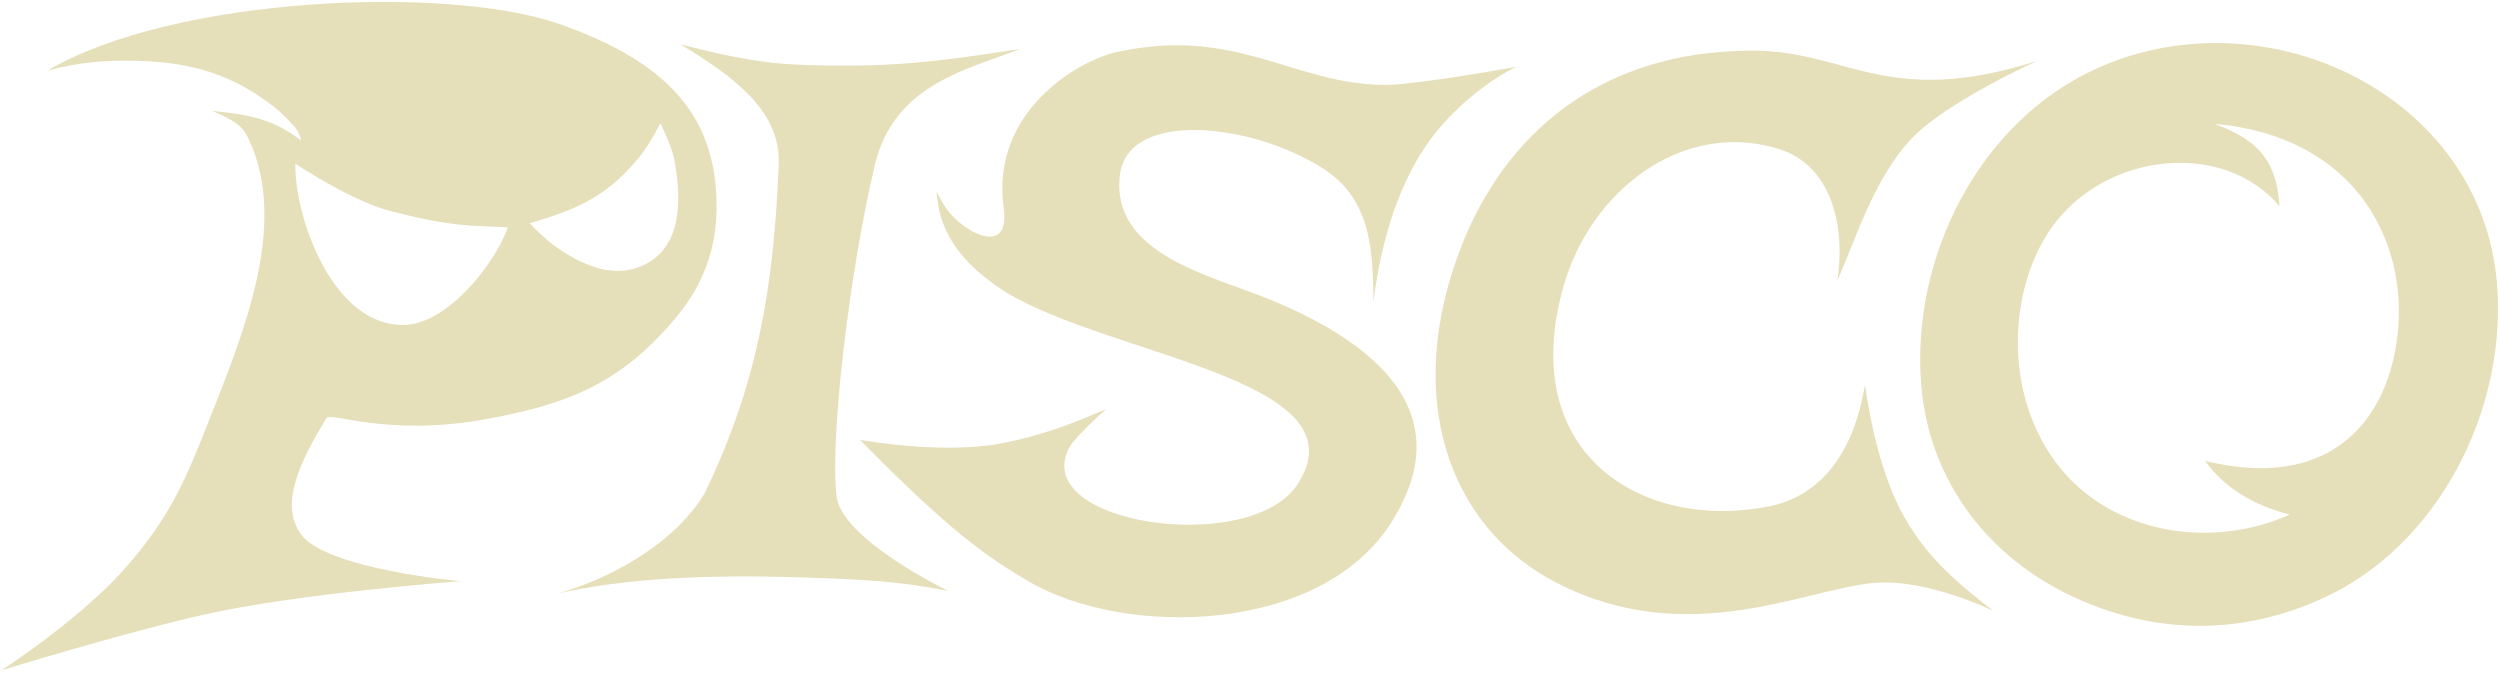
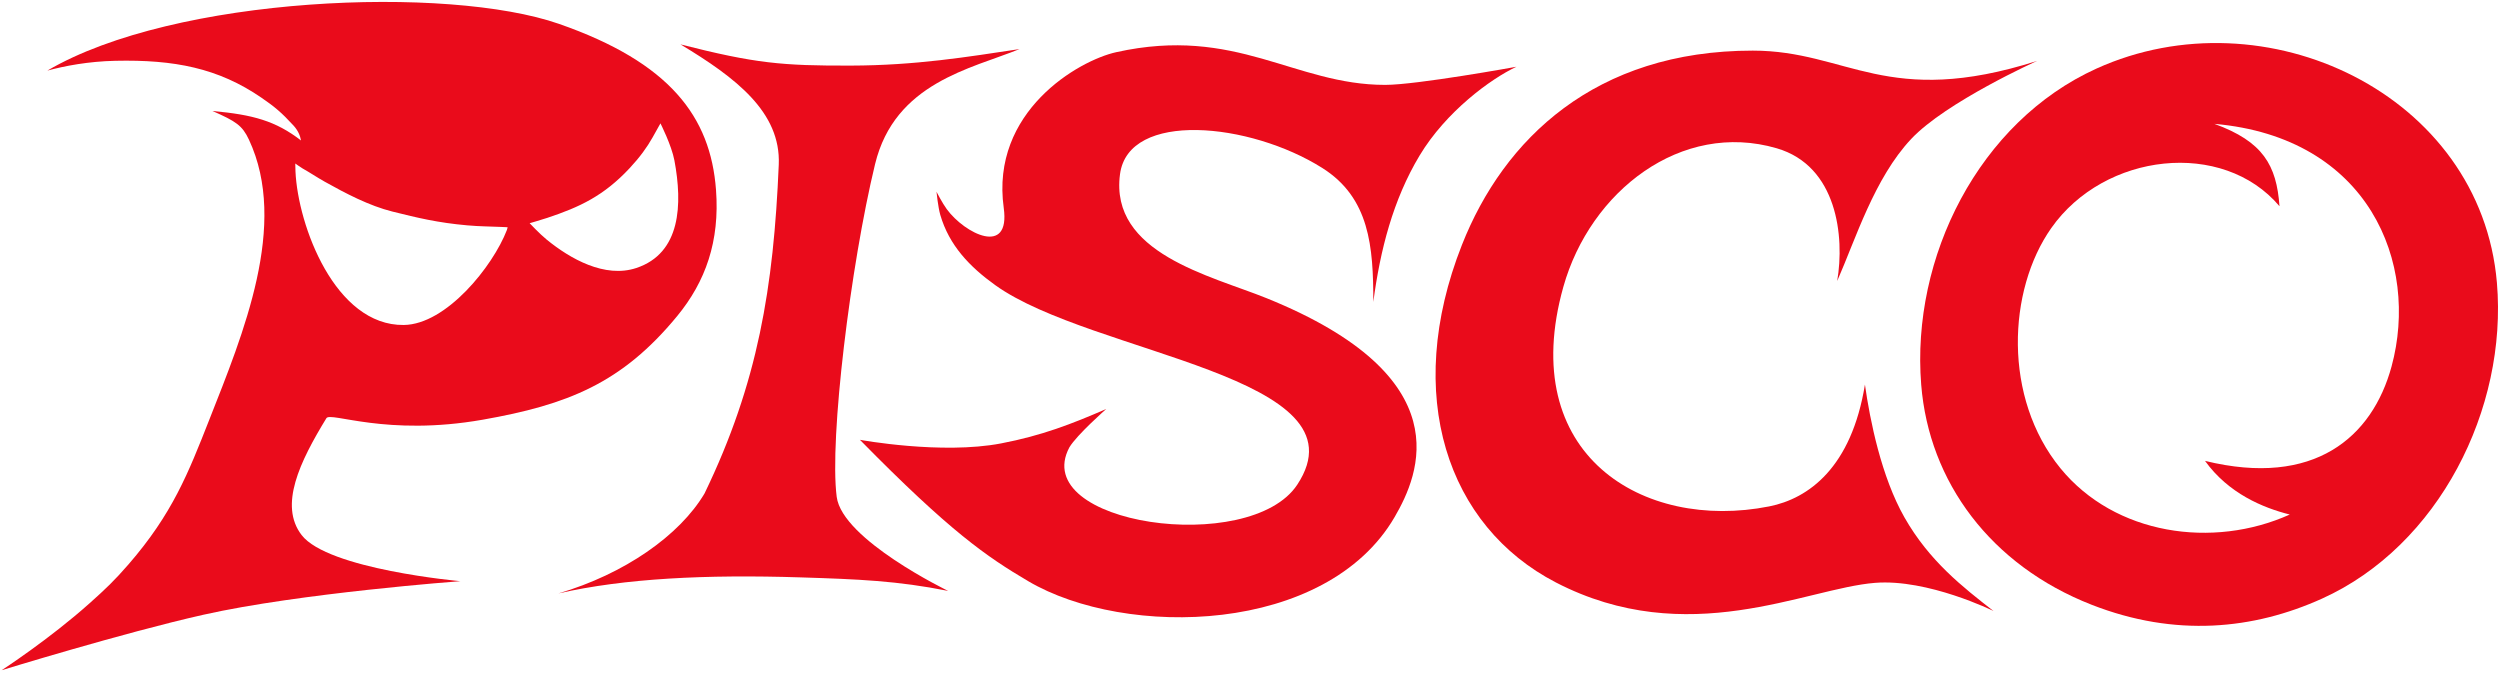
<svg xmlns="http://www.w3.org/2000/svg" width="1488" height="400" viewBox="223 200.75 1488 400">
  <g id="letter-I">
-     <path id="glyph-I" fill-rule="evenodd" clip-rule="evenodd" d="M555.336 553.958C594.5 542.501 627.5 519.501 642.336 494.458C674.248 428.483 683.441 371.547 686.518 298.754C687.839 267.501 661 247.001 628.014 227.165C672.5 238.501 688.594 239.914 729.354 239.797C768.192 239.685 798.516 234.666 829.838 229.959C801.008 241.667 755.574 250.001 743.838 298.459C729.271 358.605 716.567 461.915 721 496.458C724.278 522.001 787.336 552.459 787.336 552.459C757.014 546.411 733.964 545.505 699.559 544.411C643.141 542.617 594.836 544.958 555.336 553.958Z" fill="#E5DFBA" />
+     <path id="glyph-I" fill-rule="evenodd" clip-rule="evenodd" d="M555.336 553.958C594.5 542.501 627.5 519.501 642.336 494.458C674.248 428.483 683.441 371.547 686.518 298.754C687.839 267.501 661 247.001 628.014 227.165C672.5 238.501 688.594 239.914 729.354 239.797C768.192 239.685 798.516 234.666 829.838 229.959C801.008 241.667 755.574 250.001 743.838 298.459C729.271 358.605 716.567 461.915 721 496.458C724.278 522.001 787.336 552.459 787.336 552.459C757.014 546.411 733.964 545.505 699.559 544.411C643.141 542.617 594.836 544.958 555.336 553.958Z" fill="#EA0B1B" />
  </g>
  <g id="letter-S">
-     <path id="glyph-S" fill-rule="evenodd" clip-rule="evenodd" d="M734.812 462.526C734.812 462.526 783.376 471.466 818.824 464.671C843.118 460.014 860.797 453.139 881.431 444.183C881.431 444.183 864 459.501 859.5 467.001C835.001 513 966.991 531.826 995.123 489.243C1037.89 424.5 873 411.89 815.316 370.427C800.194 359.558 787.953 346.871 782.654 328.641C781.323 324.061 780.404 314.895 780.404 314.895C780.404 314.895 783.914 321.701 786.509 325.236C797.27 339.898 824.458 353.505 820.427 324.521C812.448 267.149 864.88 236.795 887.416 231.798C958.877 215.952 993.325 251.275 1047.46 251.275C1066.28 251.275 1125.58 240.479 1125.58 240.479C1110.3 247.665 1083.63 267.172 1067.91 293.38C1052.13 319.686 1044.5 349.5 1040.4 380.466C1040.4 347.5 1038.22 318.5 1010 300.714C966.903 273.552 894.732 266.501 889.637 304.368C883.293 351.526 943.516 364.734 976.954 378.263C1093 425.216 1067.91 483 1053.1 508.468C1012.42 578.448 893.059 580.866 835.001 546.668C810.384 532.167 788.503 517.168 734.812 462.526Z" fill="#E5DFBA" />
+     <path id="glyph-S" fill-rule="evenodd" clip-rule="evenodd" d="M734.812 462.526C734.812 462.526 783.376 471.466 818.824 464.671C843.118 460.014 860.797 453.139 881.431 444.183C881.431 444.183 864 459.501 859.5 467.001C835.001 513 966.991 531.826 995.123 489.243C1037.89 424.5 873 411.89 815.316 370.427C800.194 359.558 787.953 346.871 782.654 328.641C781.323 324.061 780.404 314.895 780.404 314.895C780.404 314.895 783.914 321.701 786.509 325.236C797.27 339.898 824.458 353.505 820.427 324.521C812.448 267.149 864.88 236.795 887.416 231.798C958.877 215.952 993.325 251.275 1047.46 251.275C1066.28 251.275 1125.58 240.479 1125.58 240.479C1110.3 247.665 1083.63 267.172 1067.91 293.38C1052.13 319.686 1044.5 349.5 1040.4 380.466C1040.4 347.5 1038.22 318.5 1010 300.714C966.903 273.552 894.732 266.501 889.637 304.368C883.293 351.526 943.516 364.734 976.954 378.263C1093 425.216 1067.91 483 1053.1 508.468C1012.42 578.448 893.059 580.866 835.001 546.668C810.384 532.167 788.503 517.168 734.812 462.526Z" fill="#EA0B1B" />
  </g>
  <g id="letter-O">
-     <path id="glyph-O" fill-rule="evenodd" clip-rule="evenodd" d="M1366.5 429.747C1360.4 353.902 1400.88 273.265 1470.87 241.546C1571.09 196.13 1699.59 256.666 1709.16 369.031C1715.56 444.186 1674.52 525.639 1605.13 557.022C1564.37 575.46 1517.78 580.199 1467.95 560.704C1407.93 537.224 1371.15 487.632 1366.5 429.747ZM1449.38 479.478C1481.77 519.106 1540.03 527.634 1585.87 507.002C1569.93 502.991 1549.41 494.5 1535.43 475.07C1600.41 490.999 1635 461 1646.46 418.849C1663.13 357.5 1633 282.5 1541.01 274.468C1569.91 285 1578 299 1579.76 323.499C1546 283.5 1475.53 291.5 1443.91 336.5C1417.91 373.5 1415.08 437.5 1449.38 479.478Z" fill="#E5DFBA" />
+     <path id="glyph-O" fill-rule="evenodd" clip-rule="evenodd" d="M1366.5 429.747C1360.4 353.902 1400.88 273.265 1470.87 241.546C1571.09 196.13 1699.59 256.666 1709.16 369.031C1715.56 444.186 1674.52 525.639 1605.13 557.022C1564.37 575.46 1517.78 580.199 1467.95 560.704C1407.93 537.224 1371.15 487.632 1366.5 429.747ZM1449.38 479.478C1481.77 519.106 1540.03 527.634 1585.87 507.002C1569.93 502.991 1549.41 494.5 1535.43 475.07C1600.41 490.999 1635 461 1646.46 418.849C1663.13 357.5 1633 282.5 1541.01 274.468C1569.91 285 1578 299 1579.76 323.499C1546 283.5 1475.53 291.5 1443.91 336.5C1417.91 373.5 1415.08 437.5 1449.38 479.478Z" fill="#EA0B1B" />
  </g>
  <g id="letter-C">
-     <path id="glyph-C" d="M1093.13 346.554C1118 283.499 1172.5 230.88 1266.23 230.88C1322.78 230.88 1346.01 265.499 1435.5 236.999C1435.5 236.999 1381.21 261.424 1360.5 283.499C1338.6 306.84 1327.5 342.999 1316.5 367.999C1321 341.499 1316.5 299.501 1280.5 289.001C1223.72 272.441 1169.5 314.501 1153.5 371.499C1125.43 471.501 1201 517.027 1276.01 502.165C1299.5 497.509 1325 479 1333.01 429.665C1336.01 451.001 1342.8 484.554 1356.51 508.665C1371.36 534.783 1391.38 550.289 1409.53 564.415C1409.53 564.415 1370.51 545.165 1339.01 547.665C1297.79 550.936 1227.5 588.046 1149.04 547.411C1084.5 513.982 1057.85 435.999 1093.13 346.554Z" fill="#E5DFBA" />
+     <path id="glyph-C" d="M1093.13 346.554C1118 283.499 1172.5 230.88 1266.23 230.88C1322.78 230.88 1346.01 265.499 1435.5 236.999C1435.5 236.999 1381.21 261.424 1360.5 283.499C1338.6 306.84 1327.5 342.999 1316.5 367.999C1321 341.499 1316.5 299.501 1280.5 289.001C1223.72 272.441 1169.5 314.501 1153.5 371.499C1125.43 471.501 1201 517.027 1276.01 502.165C1299.5 497.509 1325 479 1333.01 429.665C1336.01 451.001 1342.8 484.554 1356.51 508.665C1371.36 534.783 1391.38 550.289 1409.53 564.415C1409.53 564.415 1370.51 545.165 1339.01 547.665C1297.79 550.936 1227.5 588.046 1149.04 547.411C1084.5 513.982 1057.85 435.999 1093.13 346.554Z" fill="#EA0B1B" />
  </g>
  <g id="letter-P">
-     <path id="glyph-P" fill-rule="evenodd" clip-rule="evenodd" d="M223.985 599.665C223.985 599.665 252.349 581.259 276.484 559.665C285.951 551.195 291.161 546.261 299.484 536.665C325.623 506.532 334.999 482.5 347.58 450.551C367.733 399.374 394.847 334.449 371.158 283.855C367.219 275.443 363.499 273 349.483 266.817C373.499 269 386.996 272.666 402.164 284.353C401.669 281.443 400.311 278.308 397.669 275.443C390.498 267.666 386.669 264.443 378.669 258.943C352.894 241.223 326.668 236.168 291.608 236.938C275.662 237.288 261.669 239.944 251.184 242.774C327.041 198.249 489.669 191.943 555.668 214.943C621.667 237.943 645.907 270.166 649.17 313.764C651.459 344.36 642.974 368.299 626.074 388.856C593.167 428.885 560.785 441.658 510.348 450.551C452.986 460.666 419.709 445.666 417.265 449.666C401.36 475.69 388.977 501.5 402.486 519.166C418.162 539.665 496.986 546.665 496.986 546.665C496.986 546.665 401.367 553.739 343.986 566.666C296.364 577.394 223.985 599.665 223.985 599.665ZM398.866 302.741C400.307 334.999 422.443 394.675 463.337 394.181C488.6 393.875 516.321 359.37 524.707 337.649C524.911 337.12 525.118 335.999 525.118 335.999C525.118 335.999 521.632 335.837 521.122 335.813C514.428 335.5 508.924 335.567 501.144 334.88C483.52 333.324 471.463 330.386 456.589 326.682C442.761 323.238 428.692 315.849 416.265 308.892C411.719 306.349 407.463 303.453 402.955 300.93C401.936 300.36 398.751 298.064 398.751 298.064C398.751 298.064 398.784 300.916 398.866 302.741ZM538.243 333.609C538.243 333.609 544.172 339.933 548.463 343.429C562.362 354.755 582.979 366.49 601.736 360.267C628.31 351.445 629.289 322.323 624.413 296.255C622.718 287.199 616.1 274.176 616.1 274.176C616.1 274.176 611.631 282.161 611.368 282.631C608.147 288.383 603.767 294.419 597.667 300.942C582.429 317.238 568.136 323.989 548.736 330.428C545.121 331.629 538.243 333.609 538.243 333.609Z" fill="#E5DFBA" />
+     <path id="glyph-P" fill-rule="evenodd" clip-rule="evenodd" d="M223.985 599.665C223.985 599.665 252.349 581.259 276.484 559.665C285.951 551.195 291.161 546.261 299.484 536.665C325.623 506.532 334.999 482.5 347.58 450.551C367.733 399.374 394.847 334.449 371.158 283.855C367.219 275.443 363.499 273 349.483 266.817C373.499 269 386.996 272.666 402.164 284.353C401.669 281.443 400.311 278.308 397.669 275.443C390.498 267.666 386.669 264.443 378.669 258.943C352.894 241.223 326.668 236.168 291.608 236.938C275.662 237.288 261.669 239.944 251.184 242.774C327.041 198.249 489.669 191.943 555.668 214.943C621.667 237.943 645.907 270.166 649.17 313.764C651.459 344.36 642.974 368.299 626.074 388.856C593.167 428.885 560.785 441.658 510.348 450.551C452.986 460.666 419.709 445.666 417.265 449.666C401.36 475.69 388.977 501.5 402.486 519.166C418.162 539.665 496.986 546.665 496.986 546.665C496.986 546.665 401.367 553.739 343.986 566.666C296.364 577.394 223.985 599.665 223.985 599.665ZM398.866 302.741C400.307 334.999 422.443 394.675 463.337 394.181C488.6 393.875 516.321 359.37 524.707 337.649C524.911 337.12 525.118 335.999 525.118 335.999C525.118 335.999 521.632 335.837 521.122 335.813C514.428 335.5 508.924 335.567 501.144 334.88C483.52 333.324 471.463 330.386 456.589 326.682C442.761 323.238 428.692 315.849 416.265 308.892C411.719 306.349 407.463 303.453 402.955 300.93C401.936 300.36 398.751 298.064 398.751 298.064C398.751 298.064 398.784 300.916 398.866 302.741ZM538.243 333.609C538.243 333.609 544.172 339.933 548.463 343.429C562.362 354.755 582.979 366.49 601.736 360.267C628.31 351.445 629.289 322.323 624.413 296.255C622.718 287.199 616.1 274.176 616.1 274.176C616.1 274.176 611.631 282.161 611.368 282.631C608.147 288.383 603.767 294.419 597.667 300.942C582.429 317.238 568.136 323.989 548.736 330.428C545.121 331.629 538.243 333.609 538.243 333.609Z" fill="#EA0B1B" />
  </g>
</svg>
